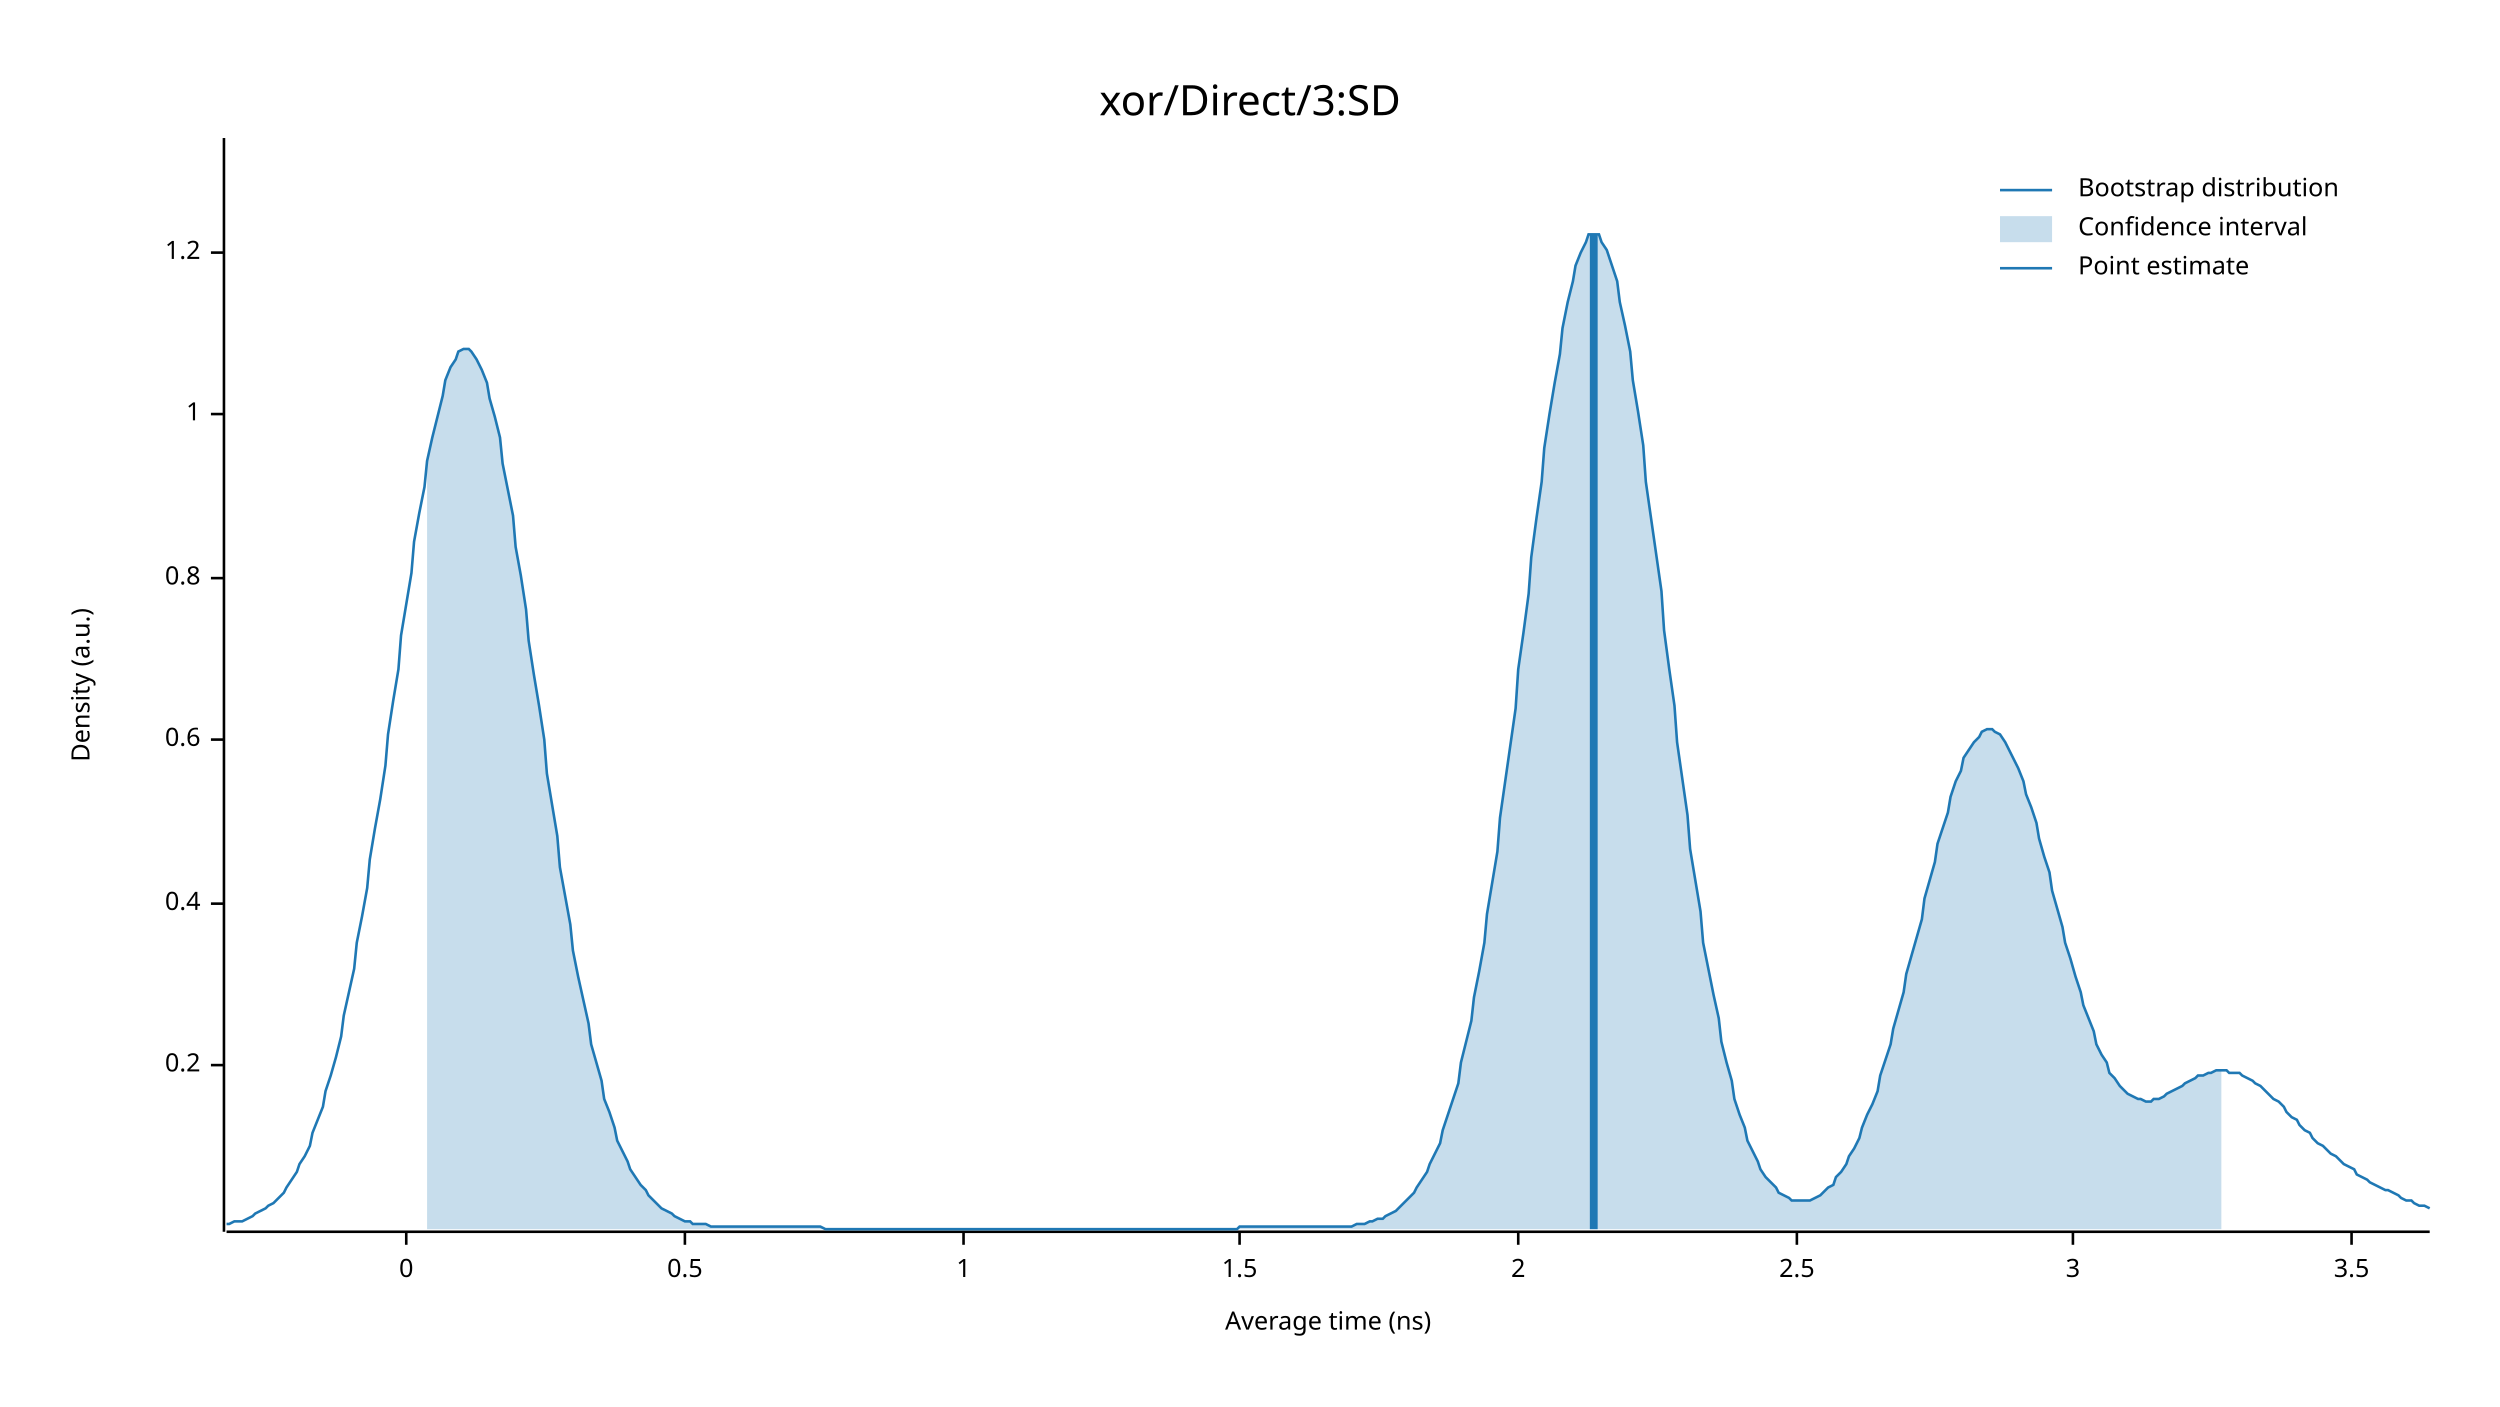
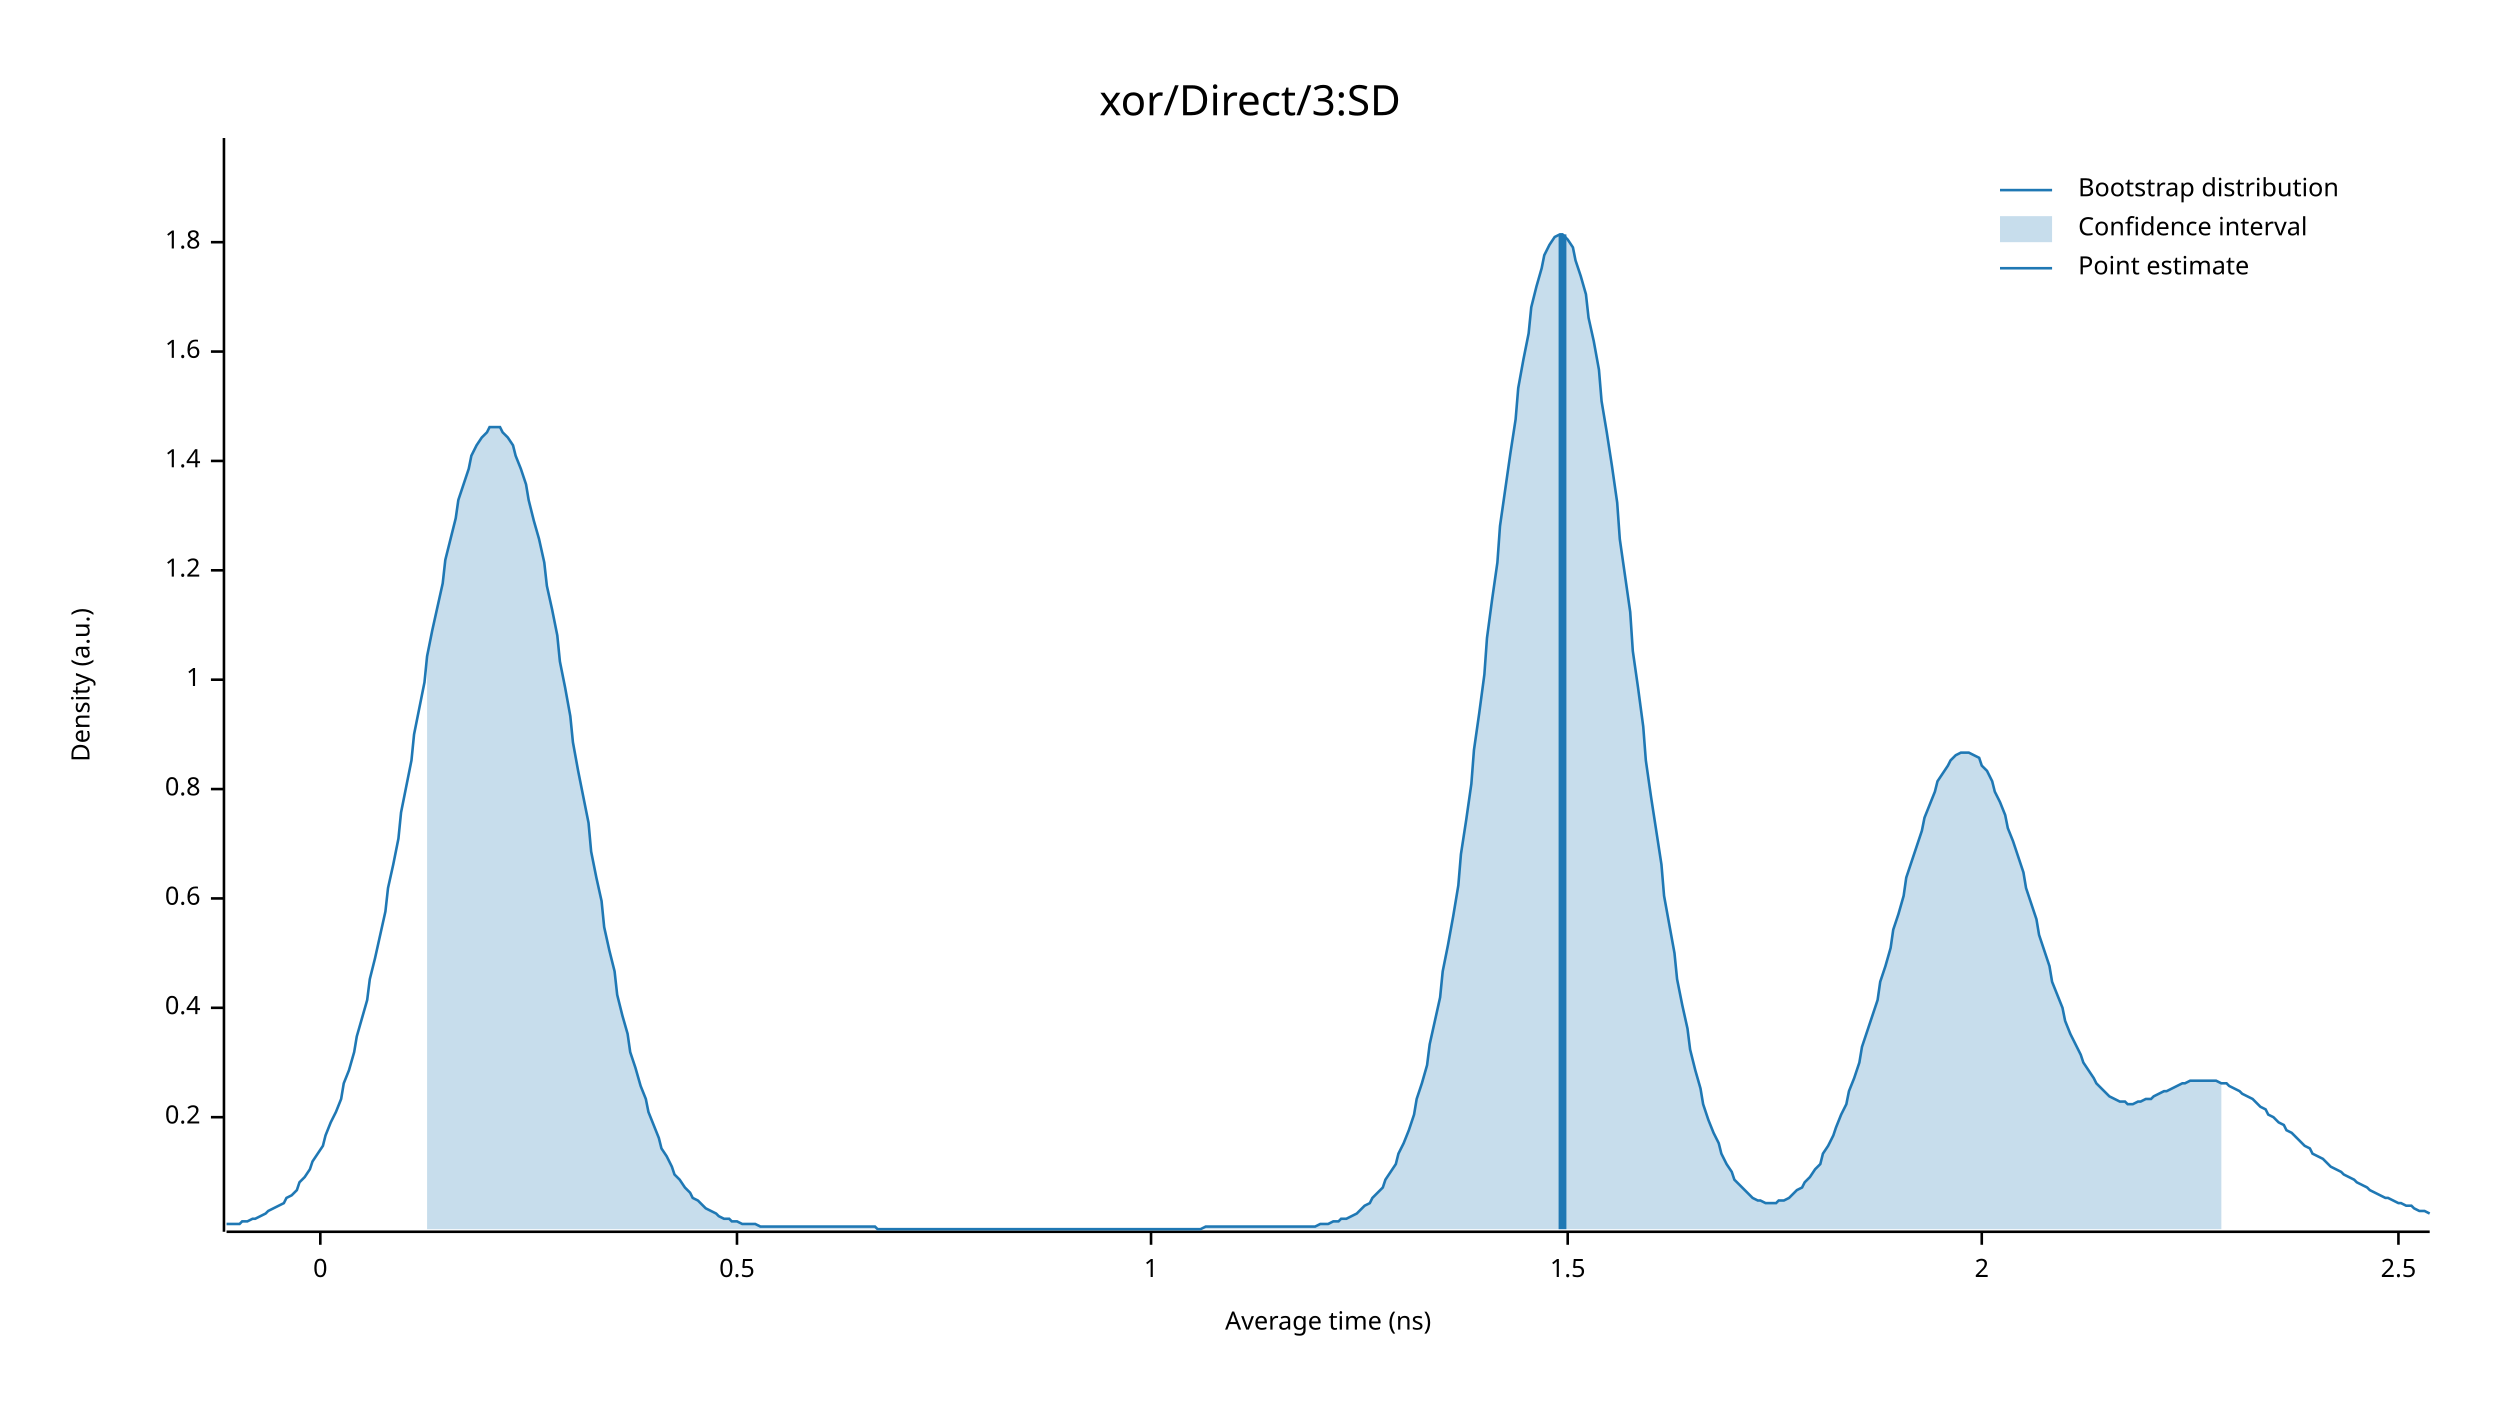
<svg xmlns="http://www.w3.org/2000/svg" width="960" height="540" viewBox="0 0 960 540">
  <text x="480" y="32" dy="0.76em" text-anchor="middle" font-family="sans-serif" font-size="16.129" opacity="1" fill="#000000">
xor/Direct/3:SD
</text>
  <text x="27" y="263" dy="0.76em" text-anchor="middle" font-family="sans-serif" font-size="9.677" opacity="1" fill="#000000" transform="rotate(270, 27, 263)">
Density (a.u.)
</text>
  <text x="510" y="513" dy="-0.5ex" text-anchor="middle" font-family="sans-serif" font-size="9.677" opacity="1" fill="#000000">
Average time (ns)
</text>
  <polyline fill="none" opacity="1" stroke="#000000" stroke-width="1" points="86,53 86,473 " />
-   <text x="77" y="409" dy="0.5ex" text-anchor="end" font-family="sans-serif" font-size="9.677" opacity="1" fill="#000000">
+   <text x="77" y="429" dy="0.5ex" text-anchor="end" font-family="sans-serif" font-size="9.677" opacity="1" fill="#000000">
0.2
</text>
-   <polyline fill="none" opacity="1" stroke="#000000" stroke-width="1" points="81,409 86,409 " />
-   <text x="77" y="347" dy="0.5ex" text-anchor="end" font-family="sans-serif" font-size="9.677" opacity="1" fill="#000000">
+   <polyline fill="none" opacity="1" stroke="#000000" stroke-width="1" points="81,429 86,429 " />
+   <text x="77" y="387" dy="0.5ex" text-anchor="end" font-family="sans-serif" font-size="9.677" opacity="1" fill="#000000">
0.4
</text>
-   <polyline fill="none" opacity="1" stroke="#000000" stroke-width="1" points="81,347 86,347 " />
-   <text x="77" y="284" dy="0.5ex" text-anchor="end" font-family="sans-serif" font-size="9.677" opacity="1" fill="#000000">
+   <polyline fill="none" opacity="1" stroke="#000000" stroke-width="1" points="81,387 86,387 " />
+   <text x="77" y="345" dy="0.5ex" text-anchor="end" font-family="sans-serif" font-size="9.677" opacity="1" fill="#000000">
0.6
</text>
-   <polyline fill="none" opacity="1" stroke="#000000" stroke-width="1" points="81,284 86,284 " />
-   <text x="77" y="222" dy="0.5ex" text-anchor="end" font-family="sans-serif" font-size="9.677" opacity="1" fill="#000000">
+   <polyline fill="none" opacity="1" stroke="#000000" stroke-width="1" points="81,345 86,345 " />
+   <text x="77" y="303" dy="0.5ex" text-anchor="end" font-family="sans-serif" font-size="9.677" opacity="1" fill="#000000">
0.8
</text>
-   <polyline fill="none" opacity="1" stroke="#000000" stroke-width="1" points="81,222 86,222 " />
-   <text x="77" y="159" dy="0.5ex" text-anchor="end" font-family="sans-serif" font-size="9.677" opacity="1" fill="#000000">
+   <polyline fill="none" opacity="1" stroke="#000000" stroke-width="1" points="81,303 86,303 " />
+   <text x="77" y="261" dy="0.5ex" text-anchor="end" font-family="sans-serif" font-size="9.677" opacity="1" fill="#000000">
1
</text>
-   <polyline fill="none" opacity="1" stroke="#000000" stroke-width="1" points="81,159 86,159 " />
-   <text x="77" y="97" dy="0.5ex" text-anchor="end" font-family="sans-serif" font-size="9.677" opacity="1" fill="#000000">
+   <polyline fill="none" opacity="1" stroke="#000000" stroke-width="1" points="81,261 86,261 " />
+   <text x="77" y="219" dy="0.5ex" text-anchor="end" font-family="sans-serif" font-size="9.677" opacity="1" fill="#000000">
1.2
</text>
-   <polyline fill="none" opacity="1" stroke="#000000" stroke-width="1" points="81,97 86,97 " />
+   <polyline fill="none" opacity="1" stroke="#000000" stroke-width="1" points="81,219 86,219 " />
+   <text x="77" y="177" dy="0.5ex" text-anchor="end" font-family="sans-serif" font-size="9.677" opacity="1" fill="#000000">
+ 1.4
+ </text>
+   <polyline fill="none" opacity="1" stroke="#000000" stroke-width="1" points="81,177 86,177 " />
+   <text x="77" y="135" dy="0.5ex" text-anchor="end" font-family="sans-serif" font-size="9.677" opacity="1" fill="#000000">
+ 1.6
+ </text>
+   <polyline fill="none" opacity="1" stroke="#000000" stroke-width="1" points="81,135 86,135 " />
+   <text x="77" y="93" dy="0.5ex" text-anchor="end" font-family="sans-serif" font-size="9.677" opacity="1" fill="#000000">
+ 1.8
+ </text>
+   <polyline fill="none" opacity="1" stroke="#000000" stroke-width="1" points="81,93 86,93 " />
  <polyline fill="none" opacity="1" stroke="#000000" stroke-width="1" points="87,473 933,473 " />
-   <text x="156" y="483" dy="0.76em" text-anchor="middle" font-family="sans-serif" font-size="9.677" opacity="1" fill="#000000">
+   <text x="123" y="483" dy="0.76em" text-anchor="middle" font-family="sans-serif" font-size="9.677" opacity="1" fill="#000000">
0
</text>
-   <polyline fill="none" opacity="1" stroke="#000000" stroke-width="1" points="156,473 156,478 " />
-   <text x="263" y="483" dy="0.76em" text-anchor="middle" font-family="sans-serif" font-size="9.677" opacity="1" fill="#000000">
+   <polyline fill="none" opacity="1" stroke="#000000" stroke-width="1" points="123,473 123,478 " />
+   <text x="283" y="483" dy="0.76em" text-anchor="middle" font-family="sans-serif" font-size="9.677" opacity="1" fill="#000000">
0.5
</text>
-   <polyline fill="none" opacity="1" stroke="#000000" stroke-width="1" points="263,473 263,478 " />
-   <text x="370" y="483" dy="0.76em" text-anchor="middle" font-family="sans-serif" font-size="9.677" opacity="1" fill="#000000">
+   <polyline fill="none" opacity="1" stroke="#000000" stroke-width="1" points="283,473 283,478 " />
+   <text x="442" y="483" dy="0.76em" text-anchor="middle" font-family="sans-serif" font-size="9.677" opacity="1" fill="#000000">
1
</text>
-   <polyline fill="none" opacity="1" stroke="#000000" stroke-width="1" points="370,473 370,478 " />
-   <text x="476" y="483" dy="0.76em" text-anchor="middle" font-family="sans-serif" font-size="9.677" opacity="1" fill="#000000">
+   <polyline fill="none" opacity="1" stroke="#000000" stroke-width="1" points="442,473 442,478 " />
+   <text x="602" y="483" dy="0.76em" text-anchor="middle" font-family="sans-serif" font-size="9.677" opacity="1" fill="#000000">
1.5
</text>
-   <polyline fill="none" opacity="1" stroke="#000000" stroke-width="1" points="476,473 476,478 " />
-   <text x="583" y="483" dy="0.76em" text-anchor="middle" font-family="sans-serif" font-size="9.677" opacity="1" fill="#000000">
+   <polyline fill="none" opacity="1" stroke="#000000" stroke-width="1" points="602,473 602,478 " />
+   <text x="761" y="483" dy="0.76em" text-anchor="middle" font-family="sans-serif" font-size="9.677" opacity="1" fill="#000000">
2
</text>
-   <polyline fill="none" opacity="1" stroke="#000000" stroke-width="1" points="583,473 583,478 " />
-   <text x="690" y="483" dy="0.76em" text-anchor="middle" font-family="sans-serif" font-size="9.677" opacity="1" fill="#000000">
+   <polyline fill="none" opacity="1" stroke="#000000" stroke-width="1" points="761,473 761,478 " />
+   <text x="921" y="483" dy="0.76em" text-anchor="middle" font-family="sans-serif" font-size="9.677" opacity="1" fill="#000000">
2.5
</text>
-   <polyline fill="none" opacity="1" stroke="#000000" stroke-width="1" points="690,473 690,478 " />
-   <text x="796" y="483" dy="0.76em" text-anchor="middle" font-family="sans-serif" font-size="9.677" opacity="1" fill="#000000">
- 3
- </text>
-   <polyline fill="none" opacity="1" stroke="#000000" stroke-width="1" points="796,473 796,478 " />
-   <text x="903" y="483" dy="0.76em" text-anchor="middle" font-family="sans-serif" font-size="9.677" opacity="1" fill="#000000">
- 3.5
- </text>
-   <polyline fill="none" opacity="1" stroke="#000000" stroke-width="1" points="903,473 903,478 " />
-   <polyline fill="none" opacity="1" stroke="#1F78B4" stroke-width="1" points="87,470 88,470 90,469 92,469 93,469 95,468 97,467 98,466 100,465 102,464 103,463 105,462 107,460 109,458 110,456 112,453 114,450 115,447 117,444 119,440 120,435 122,430 124,425 125,419 127,413 129,406 131,398 132,390 134,381 136,372 137,362 139,352 141,341 142,330 144,318 146,307 148,294 149,282 151,269 153,257 154,244 156,232 158,220 159,208 161,197 163,187 164,177 166,168 168,160 170,152 171,146 173,141 175,138 176,135 178,134 180,134 181,135 183,138 185,142 187,147 188,153 190,160 192,168 193,178 195,188 197,198 198,210 200,221 202,234 203,246 205,259 207,271 209,284 210,297 212,309 214,321 215,333 217,344 219,355 220,365 222,375 224,384 226,393 227,401 229,408 231,415 232,422 234,427 236,433 237,438 239,442 241,446 242,449 244,452 246,455 248,457 249,459 251,461 253,463 254,464 256,465 258,466 259,467 261,468 263,469 265,469 266,470 268,470 270,470 271,470 273,471 275,471 276,471 278,471 280,471 281,471 283,471 285,471 287,471 288,471 290,471 292,471 293,471 295,471 297,471 298,471 300,471 302,471 304,471 305,471 307,471 309,471 310,471 312,471 314,471 315,471 317,472 319,472 320,472 322,472 324,472 326,472 327,472 329,472 331,472 332,472 334,472 336,472 337,472 339,472 341,472 343,472 344,472 346,472 348,472 349,472 351,472 353,472 354,472 356,472 358,472 359,472 361,472 363,472 365,472 366,472 368,472 370,472 371,472 373,472 375,472 376,472 378,472 380,472 381,472 383,472 385,472 387,472 388,472 390,472 392,472 393,472 395,472 397,472 398,472 400,472 402,472 404,472 405,472 407,472 409,472 410,472 412,472 414,472 415,472 417,472 419,472 420,472 422,472 424,472 426,472 427,472 429,472 431,472 432,472 434,472 436,472 437,472 439,472 441,472 443,472 444,472 446,472 448,472 449,472 451,472 453,472 454,472 456,472 458,472 459,472 461,472 463,472 465,472 466,472 468,472 470,472 471,472 473,472 475,472 476,471 478,471 480,471 482,471 483,471 485,471 487,471 488,471 490,471 492,471 493,471 495,471 497,471 498,471 500,471 502,471 504,471 505,471 507,471 509,471 510,471 512,471 514,471 515,471 517,471 519,471 521,470 522,470 524,470 526,469 527,469 529,468 531,468 532,467 534,466 536,465 537,464 539,462 541,460 543,458 544,456 546,453 548,450 549,447 551,443 553,439 554,434 556,428 558,422 560,416 561,408 563,400 565,392 566,383 568,373 570,362 571,351 573,339 575,327 576,314 578,300 580,286 582,272 583,257 585,243 587,228 588,214 590,199 592,185 593,172 595,159 597,147 599,136 600,126 602,116 604,108 605,102 607,97 609,93 610,90 612,90 614,90 615,93 617,96 619,102 621,108 622,116 624,125 626,135 627,146 629,158 631,171 632,185 634,199 636,213 638,227 639,242 641,257 643,271 644,285 646,299 648,313 649,326 651,338 653,350 654,362 656,372 658,382 660,391 661,400 663,408 665,415 666,422 668,428 670,433 671,438 673,442 675,446 676,449 678,452 680,454 682,456 683,458 685,459 687,460 688,461 690,461 692,461 693,461 695,461 697,460 699,459 700,458 702,456 704,455 705,452 707,450 709,447 710,444 712,441 714,437 715,433 717,428 719,424 721,419 722,413 724,407 726,401 727,395 729,388 731,381 732,374 734,367 736,360 738,353 739,345 741,338 743,331 744,324 746,318 748,312 749,306 751,300 753,296 754,291 756,288 758,285 760,283 761,281 763,280 765,280 766,281 768,282 770,285 771,287 773,291 775,295 777,300 778,305 780,310 782,316 783,322 785,329 787,335 788,342 790,349 792,356 793,362 795,368 797,375 799,381 800,386 802,391 804,396 805,401 807,405 809,408 810,412 812,414 814,417 816,419 817,420 819,421 821,422 822,422 824,423 826,423 827,422 829,422 831,421 832,420 834,419 836,418 838,417 839,416 841,415 843,414 844,413 846,413 848,412 849,412 851,411 853,411 855,411 856,412 858,412 860,412 861,413 863,414 865,415 866,416 868,417 870,419 871,420 873,422 875,423 877,425 878,427 880,429 882,430 883,432 885,434 887,435 888,437 890,439 892,440 894,442 895,443 897,444 899,446 900,447 902,448 904,449 905,451 907,452 909,453 910,454 912,455 914,456 916,457 917,457 919,458 921,459 922,460 924,461 926,461 927,462 929,463 931,463 933,464 " />
-   <polygon opacity="0.25" fill="#1F78B4" points="164,177 166,168 168,160 170,152 171,146 173,141 175,138 176,135 178,134 180,134 181,135 183,138 185,142 187,147 188,153 190,160 192,168 193,178 195,188 197,198 198,210 200,221 202,234 203,246 205,259 207,271 209,284 210,297 212,309 214,321 215,333 217,344 219,355 220,365 222,375 224,384 226,393 227,401 229,408 231,415 232,422 234,427 236,433 237,438 239,442 241,446 242,449 244,452 246,455 248,457 249,459 251,461 253,463 254,464 256,465 258,466 259,467 261,468 263,469 265,469 266,470 268,470 270,470 271,470 273,471 275,471 276,471 278,471 280,471 281,471 283,471 285,471 287,471 288,471 290,471 292,471 293,471 295,471 297,471 298,471 300,471 302,471 304,471 305,471 307,471 309,471 310,471 312,471 314,471 315,471 317,472 319,472 320,472 322,472 324,472 326,472 327,472 329,472 331,472 332,472 334,472 336,472 337,472 339,472 341,472 343,472 344,472 346,472 348,472 349,472 351,472 353,472 354,472 356,472 358,472 359,472 361,472 363,472 365,472 366,472 368,472 370,472 371,472 373,472 375,472 376,472 378,472 380,472 381,472 383,472 385,472 387,472 388,472 390,472 392,472 393,472 395,472 397,472 398,472 400,472 402,472 404,472 405,472 407,472 409,472 410,472 412,472 414,472 415,472 417,472 419,472 420,472 422,472 424,472 426,472 427,472 429,472 431,472 432,472 434,472 436,472 437,472 439,472 441,472 443,472 444,472 446,472 448,472 449,472 451,472 453,472 454,472 456,472 458,472 459,472 461,472 463,472 465,472 466,472 468,472 470,472 471,472 473,472 475,472 476,471 478,471 480,471 482,471 483,471 485,471 487,471 488,471 490,471 492,471 493,471 495,471 497,471 498,471 500,471 502,471 504,471 505,471 507,471 509,471 510,471 512,471 514,471 515,471 517,471 519,471 521,470 522,470 524,470 526,469 527,469 529,468 531,468 532,467 534,466 536,465 537,464 539,462 541,460 543,458 544,456 546,453 548,450 549,447 551,443 553,439 554,434 556,428 558,422 560,416 561,408 563,400 565,392 566,383 568,373 570,362 571,351 573,339 575,327 576,314 578,300 580,286 582,272 583,257 585,243 587,228 588,214 590,199 592,185 593,172 595,159 597,147 599,136 600,126 602,116 604,108 605,102 607,97 609,93 610,90 612,90 614,90 615,93 617,96 619,102 621,108 622,116 624,125 626,135 627,146 629,158 631,171 632,185 634,199 636,213 638,227 639,242 641,257 643,271 644,285 646,299 648,313 649,326 651,338 653,350 654,362 656,372 658,382 660,391 661,400 663,408 665,415 666,422 668,428 670,433 671,438 673,442 675,446 676,449 678,452 680,454 682,456 683,458 685,459 687,460 688,461 690,461 692,461 693,461 695,461 697,460 699,459 700,458 702,456 704,455 705,452 707,450 709,447 710,444 712,441 714,437 715,433 717,428 719,424 721,419 722,413 724,407 726,401 727,395 729,388 731,381 732,374 734,367 736,360 738,353 739,345 741,338 743,331 744,324 746,318 748,312 749,306 751,300 753,296 754,291 756,288 758,285 760,283 761,281 763,280 765,280 766,281 768,282 770,285 771,287 773,291 775,295 777,300 778,305 780,310 782,316 783,322 785,329 787,335 788,342 790,349 792,356 793,362 795,368 797,375 799,381 800,386 802,391 804,396 805,401 807,405 809,408 810,412 812,414 814,417 816,419 817,420 819,421 821,422 822,422 824,423 826,423 827,422 829,422 831,421 832,420 834,419 836,418 838,417 839,416 841,415 843,414 844,413 846,413 848,412 849,412 851,411 853,411 853,472 164,472 " />
-   <polyline fill="none" opacity="1" stroke="#1F78B4" stroke-width="3" points="612,472 612,90 " />
+   <polyline fill="none" opacity="1" stroke="#000000" stroke-width="1" points="921,473 921,478 " />
+   <polyline fill="none" opacity="1" stroke="#1F78B4" stroke-width="1" points="87,470 88,470 90,470 92,470 93,469 95,469 97,468 98,468 100,467 102,466 103,465 105,464 107,463 109,462 110,460 112,459 114,457 115,454 117,452 119,449 120,446 122,443 124,440 125,436 127,431 129,427 131,422 132,416 134,411 136,404 137,398 139,391 141,384 142,376 144,368 146,359 148,350 149,341 151,332 153,322 154,312 156,302 158,292 159,282 161,272 163,262 164,252 166,242 168,233 170,224 171,215 173,207 175,199 176,192 178,186 180,180 181,175 183,171 185,168 187,166 188,164 190,164 192,164 193,166 195,168 197,171 198,175 200,180 202,186 203,192 205,200 207,207 209,216 210,225 212,234 214,244 215,254 217,264 219,275 220,285 222,296 224,306 226,316 227,327 229,337 231,346 232,356 234,365 236,373 237,382 239,390 241,397 242,404 244,410 246,417 248,422 249,427 251,432 253,437 254,441 256,444 258,448 259,451 261,453 263,456 265,458 266,460 268,461 270,463 271,464 273,465 275,466 276,467 278,468 280,468 281,469 283,469 285,470 287,470 288,470 290,470 292,471 293,471 295,471 297,471 298,471 300,471 302,471 304,471 305,471 307,471 309,471 310,471 312,471 314,471 315,471 317,471 319,471 320,471 322,471 324,471 326,471 327,471 329,471 331,471 332,471 334,471 336,471 337,472 339,472 341,472 343,472 344,472 346,472 348,472 349,472 351,472 353,472 354,472 356,472 358,472 359,472 361,472 363,472 365,472 366,472 368,472 370,472 371,472 373,472 375,472 376,472 378,472 380,472 381,472 383,472 385,472 387,472 388,472 390,472 392,472 393,472 395,472 397,472 398,472 400,472 402,472 404,472 405,472 407,472 409,472 410,472 412,472 414,472 415,472 417,472 419,472 420,472 422,472 424,472 426,472 427,472 429,472 431,472 432,472 434,472 436,472 437,472 439,472 441,472 443,472 444,472 446,472 448,472 449,472 451,472 453,472 454,472 456,472 458,472 459,472 461,472 463,471 465,471 466,471 468,471 470,471 471,471 473,471 475,471 476,471 478,471 480,471 482,471 483,471 485,471 487,471 488,471 490,471 492,471 493,471 495,471 497,471 498,471 500,471 502,471 504,471 505,471 507,470 509,470 510,470 512,469 514,469 515,468 517,468 519,467 521,466 522,465 524,463 526,462 527,460 529,458 531,456 532,453 534,450 536,447 537,443 539,439 541,434 543,428 544,422 546,416 548,409 549,401 551,392 553,383 554,373 556,363 558,352 560,340 561,328 563,315 565,301 566,288 568,274 570,259 571,245 573,230 575,216 576,202 578,188 580,174 582,161 583,149 585,138 587,128 588,118 590,110 592,103 593,98 595,94 597,91 599,90 600,90 602,92 604,95 605,100 607,106 609,113 610,122 612,131 614,142 615,154 617,166 619,179 621,193 622,207 624,221 626,235 627,250 629,264 631,279 632,292 634,306 636,319 638,332 639,344 641,355 643,366 644,376 646,386 648,395 649,403 651,411 653,418 654,424 656,430 658,435 660,439 661,443 663,447 665,450 666,453 668,455 670,457 671,458 673,460 675,461 676,461 678,462 680,462 682,462 683,461 685,461 687,460 688,459 690,457 692,456 693,454 695,452 697,449 699,447 700,443 702,440 704,436 705,433 707,428 709,424 710,419 712,414 714,408 715,402 717,396 719,390 721,384 722,377 724,371 726,364 727,357 729,351 731,344 732,337 734,331 736,325 738,319 739,314 741,309 743,304 744,300 746,297 748,294 749,292 751,290 753,289 754,289 756,289 758,290 760,291 761,294 763,296 765,300 766,304 768,308 770,313 771,318 773,323 775,329 777,335 778,341 780,347 782,353 783,359 785,365 787,371 788,377 790,382 792,387 793,392 795,397 797,401 799,405 800,408 802,411 804,414 805,416 807,418 809,420 810,421 812,422 814,423 816,423 817,424 819,424 821,423 822,423 824,422 826,422 827,421 829,420 831,419 832,419 834,418 836,417 838,416 839,416 841,415 843,415 844,415 846,415 848,415 849,415 851,415 853,416 855,416 856,417 858,418 860,419 861,420 863,421 865,422 866,423 868,425 870,426 871,428 873,429 875,431 877,432 878,434 880,435 882,437 883,438 885,440 887,441 888,443 890,444 892,445 894,447 895,448 897,449 899,450 900,451 902,452 904,453 905,454 907,455 909,456 910,457 912,458 914,459 916,460 917,460 919,461 921,462 922,462 924,463 926,463 927,464 929,465 931,465 933,466 " />
+   <polygon opacity="0.25" fill="#1F78B4" points="164,252 166,242 168,233 170,224 171,215 173,207 175,199 176,192 178,186 180,180 181,175 183,171 185,168 187,166 188,164 190,164 192,164 193,166 195,168 197,171 198,175 200,180 202,186 203,192 205,200 207,207 209,216 210,225 212,234 214,244 215,254 217,264 219,275 220,285 222,296 224,306 226,316 227,327 229,337 231,346 232,356 234,365 236,373 237,382 239,390 241,397 242,404 244,410 246,417 248,422 249,427 251,432 253,437 254,441 256,444 258,448 259,451 261,453 263,456 265,458 266,460 268,461 270,463 271,464 273,465 275,466 276,467 278,468 280,468 281,469 283,469 285,470 287,470 288,470 290,470 292,471 293,471 295,471 297,471 298,471 300,471 302,471 304,471 305,471 307,471 309,471 310,471 312,471 314,471 315,471 317,471 319,471 320,471 322,471 324,471 326,471 327,471 329,471 331,471 332,471 334,471 336,471 337,472 339,472 341,472 343,472 344,472 346,472 348,472 349,472 351,472 353,472 354,472 356,472 358,472 359,472 361,472 363,472 365,472 366,472 368,472 370,472 371,472 373,472 375,472 376,472 378,472 380,472 381,472 383,472 385,472 387,472 388,472 390,472 392,472 393,472 395,472 397,472 398,472 400,472 402,472 404,472 405,472 407,472 409,472 410,472 412,472 414,472 415,472 417,472 419,472 420,472 422,472 424,472 426,472 427,472 429,472 431,472 432,472 434,472 436,472 437,472 439,472 441,472 443,472 444,472 446,472 448,472 449,472 451,472 453,472 454,472 456,472 458,472 459,472 461,472 463,471 465,471 466,471 468,471 470,471 471,471 473,471 475,471 476,471 478,471 480,471 482,471 483,471 485,471 487,471 488,471 490,471 492,471 493,471 495,471 497,471 498,471 500,471 502,471 504,471 505,471 507,470 509,470 510,470 512,469 514,469 515,468 517,468 519,467 521,466 522,465 524,463 526,462 527,460 529,458 531,456 532,453 534,450 536,447 537,443 539,439 541,434 543,428 544,422 546,416 548,409 549,401 551,392 553,383 554,373 556,363 558,352 560,340 561,328 563,315 565,301 566,288 568,274 570,259 571,245 573,230 575,216 576,202 578,188 580,174 582,161 583,149 585,138 587,128 588,118 590,110 592,103 593,98 595,94 597,91 599,90 600,90 602,92 604,95 605,100 607,106 609,113 610,122 612,131 614,142 615,154 617,166 619,179 621,193 622,207 624,221 626,235 627,250 629,264 631,279 632,292 634,306 636,319 638,332 639,344 641,355 643,366 644,376 646,386 648,395 649,403 651,411 653,418 654,424 656,430 658,435 660,439 661,443 663,447 665,450 666,453 668,455 670,457 671,458 673,460 675,461 676,461 678,462 680,462 682,462 683,461 685,461 687,460 688,459 690,457 692,456 693,454 695,452 697,449 699,447 700,443 702,440 704,436 705,433 707,428 709,424 710,419 712,414 714,408 715,402 717,396 719,390 721,384 722,377 724,371 726,364 727,357 729,351 731,344 732,337 734,331 736,325 738,319 739,314 741,309 743,304 744,300 746,297 748,294 749,292 751,290 753,289 754,289 756,289 758,290 760,291 761,294 763,296 765,300 766,304 768,308 770,313 771,318 773,323 775,329 777,335 778,341 780,347 782,353 783,359 785,365 787,371 788,377 790,382 792,387 793,392 795,397 797,401 799,405 800,408 802,411 804,414 805,416 807,418 809,420 810,421 812,422 814,423 816,423 817,424 819,424 821,423 822,423 824,422 826,422 827,421 829,420 831,419 832,419 834,418 836,417 838,416 839,416 841,415 843,415 844,415 846,415 848,415 849,415 851,415 853,416 853,472 164,472 " />
+   <polyline fill="none" opacity="1" stroke="#1F78B4" stroke-width="3" points="600,472 600,90 " />
  <text x="798" y="68" dy="0.76em" text-anchor="start" font-family="sans-serif" font-size="9.677" opacity="1" fill="#000000">
Bootstrap distribution
</text>
  <text x="798" y="83" dy="0.76em" text-anchor="start" font-family="sans-serif" font-size="9.677" opacity="1" fill="#000000">
Confidence interval
</text>
  <text x="798" y="98" dy="0.76em" text-anchor="start" font-family="sans-serif" font-size="9.677" opacity="1" fill="#000000">
Point estimate
</text>
  <polyline fill="none" opacity="1" stroke="#1F78B4" stroke-width="1" points="768,73 788,73 " />
  <rect x="768" y="83" width="20" height="10" opacity="0.25" fill="#1F78B4" stroke="none" />
  <polyline fill="none" opacity="1" stroke="#1F78B4" stroke-width="1" points="768,103 788,103 " />
</svg>
